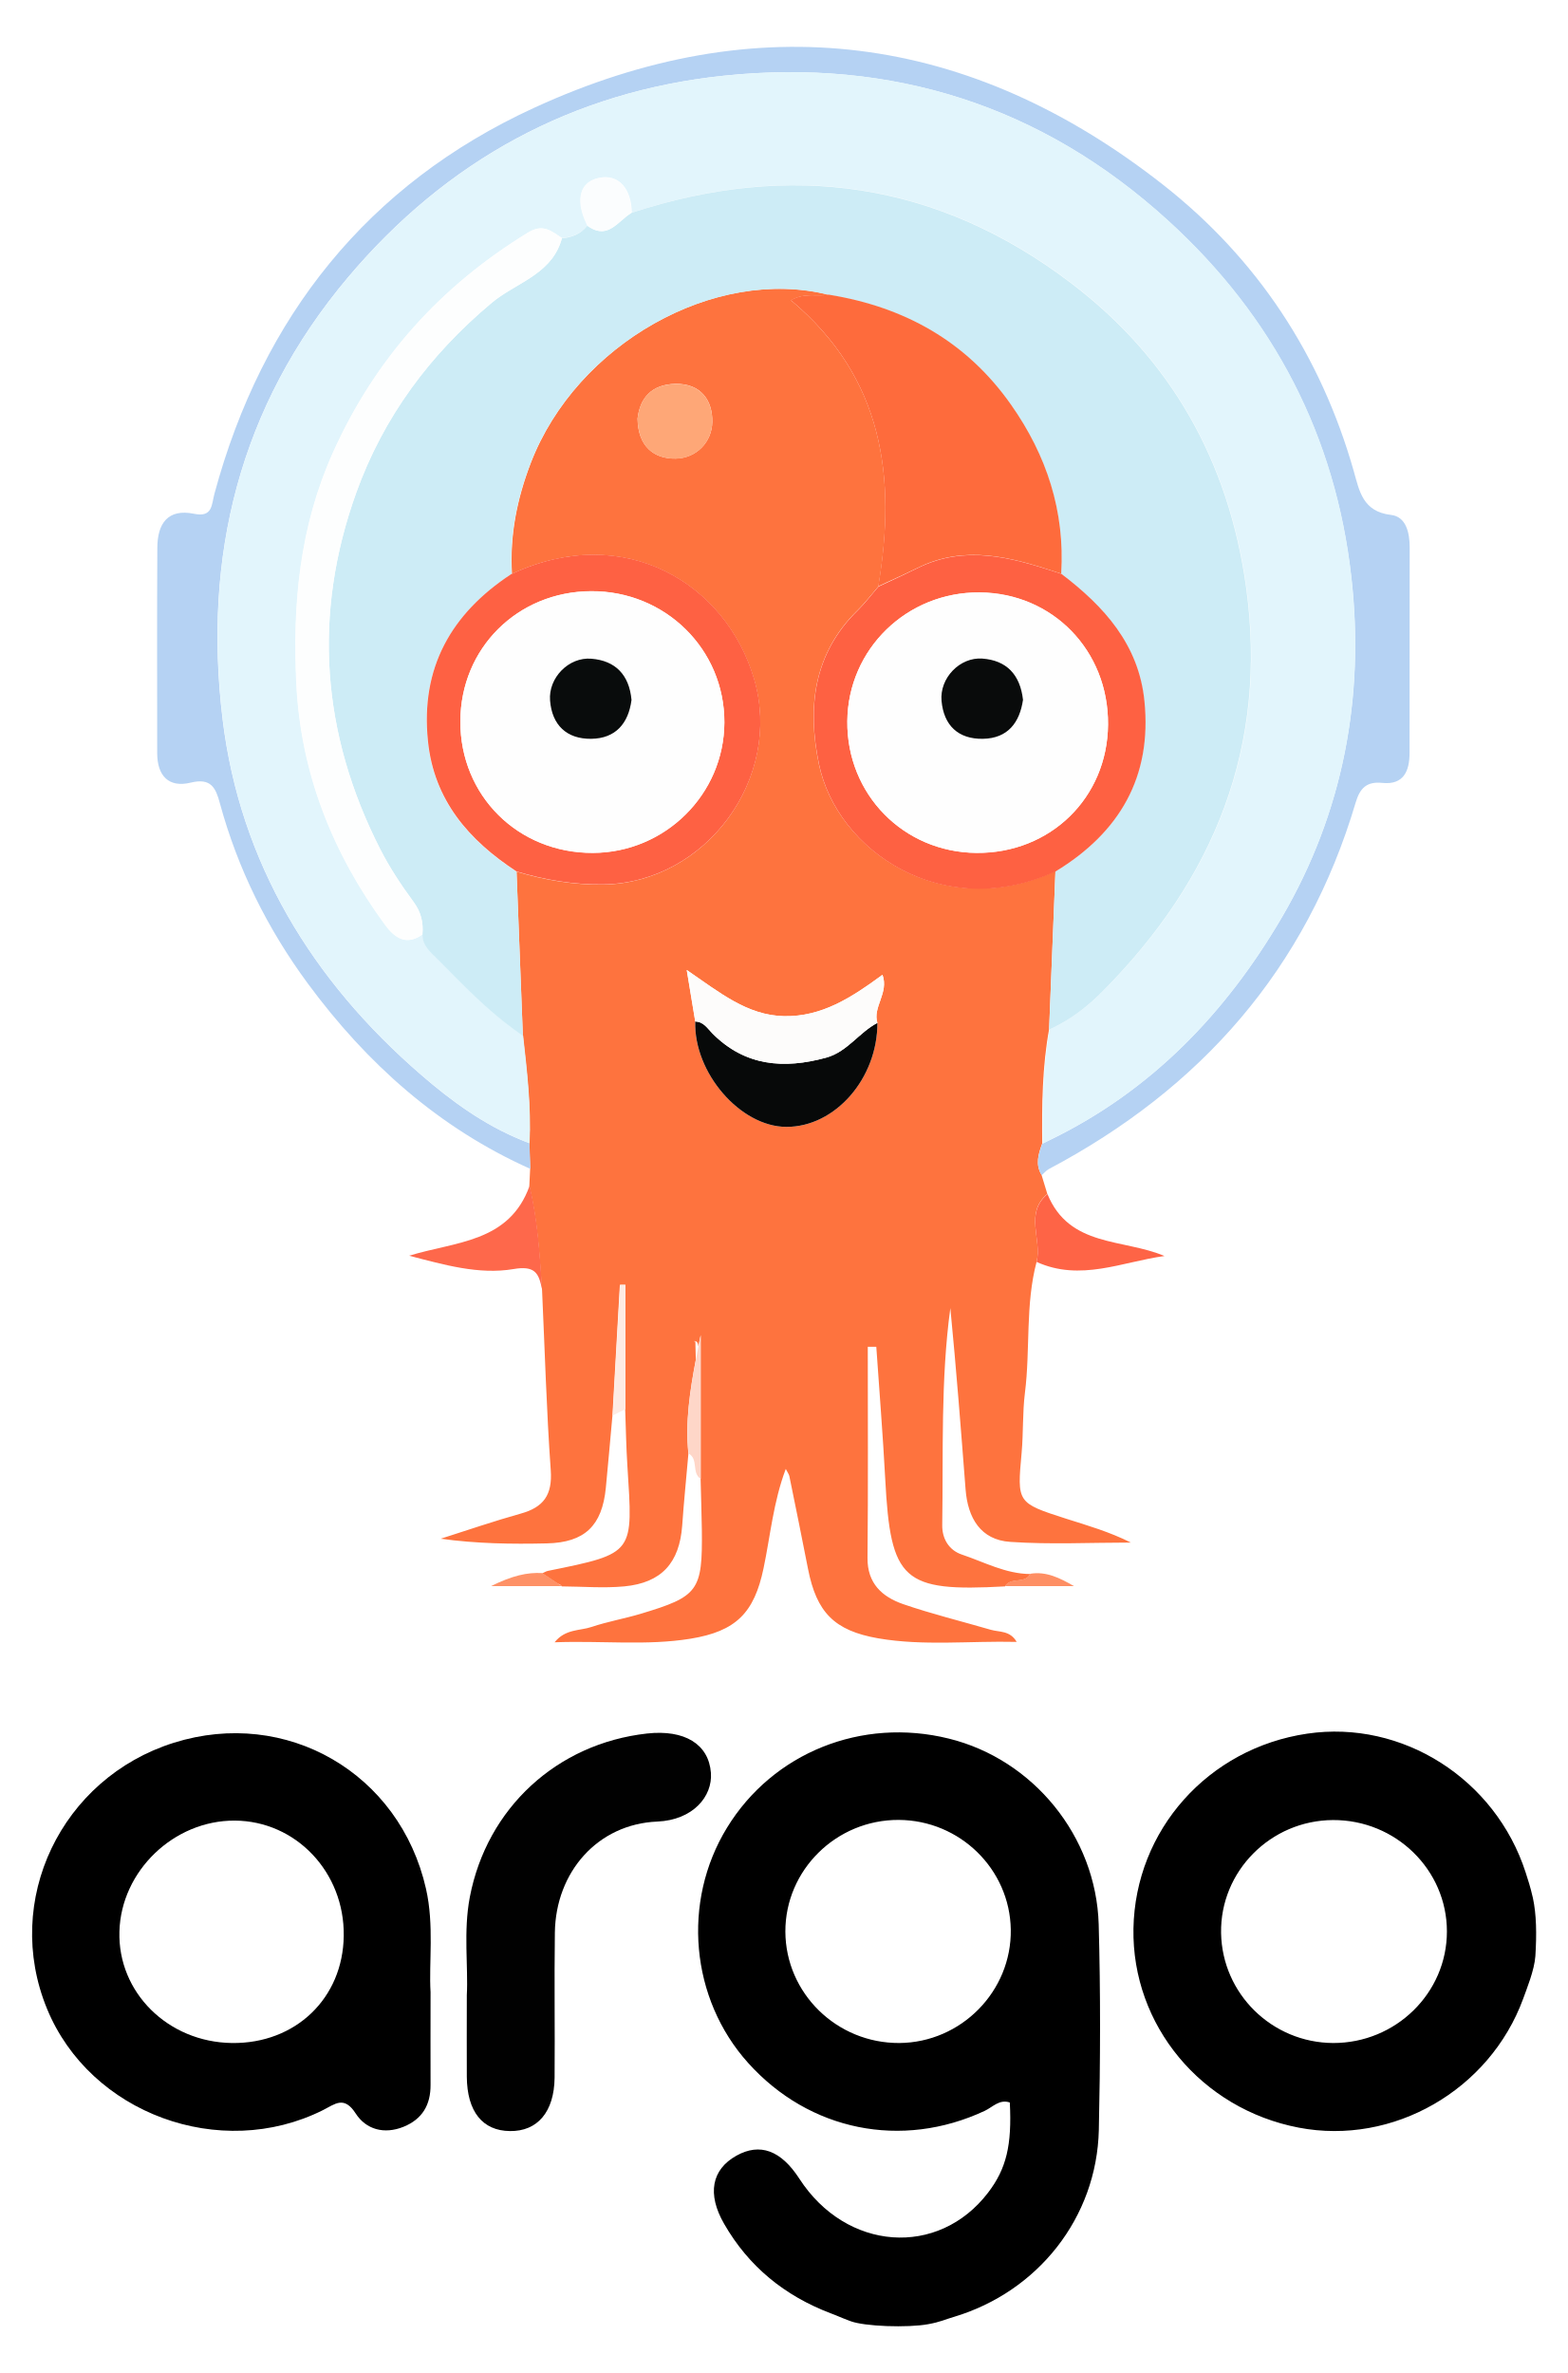
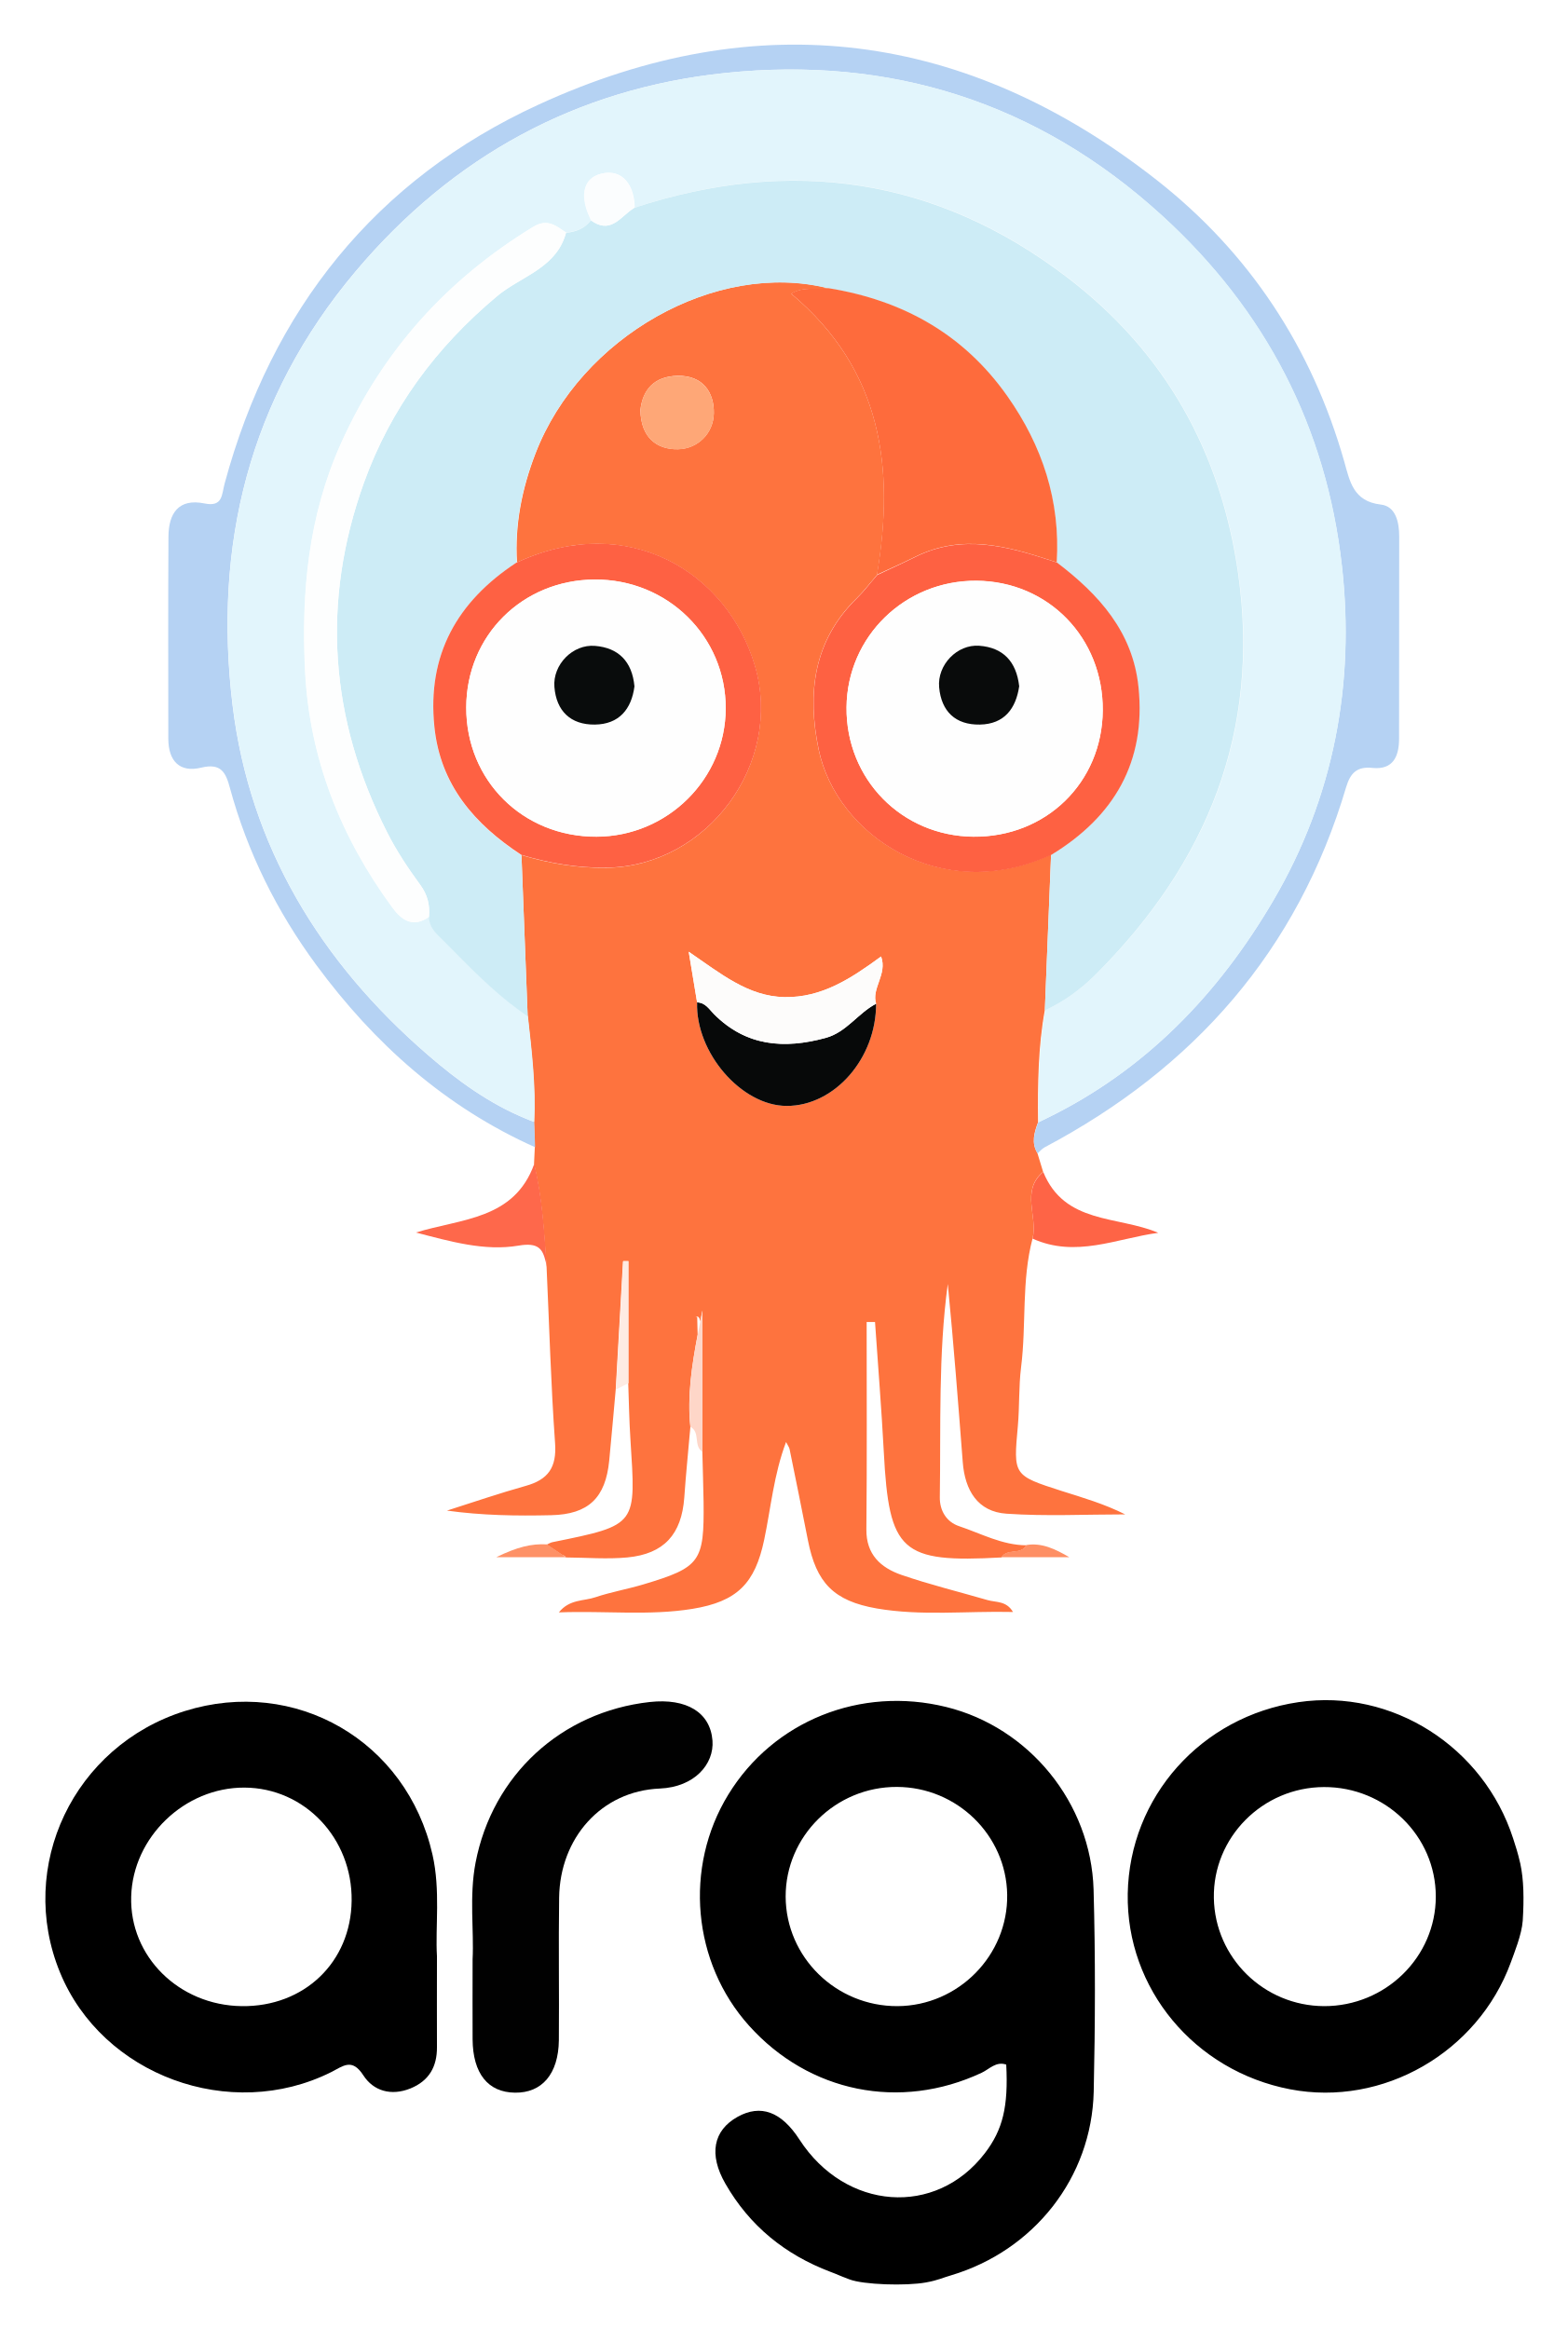
- <svg xmlns="http://www.w3.org/2000/svg" viewBox="8.06 -9.22 1140.88 1727.44">
+ <svg xmlns="http://www.w3.org/2000/svg" viewBox="-2.18 -8.18 1161.36 1725.36">
  <style>.st0{fill:#fefefe}</style>
  <path fill="none" d="M744 1395.4c-.7-44.1-37-79.6-81.6-79.8-45.4-.2-82.7 36.5-82.5 81.3.1 44.9 37.4 81.3 82.9 81 45.1-.2 81.9-37.6 81.2-82.5zM178.9 1316c-44.4-.2-82.7 36.7-83.9 80.7-1.2 44.3 35.3 80.6 81.9 81.2 46.3.6 80.9-32.5 81.4-78.1.6-46.2-34.8-83.6-79.4-83.8zm799.7-.4c-45.5.2-82.3 37.4-81.5 82.3.8 44.2 37.1 79.9 81.6 80 45.5.2 82.8-36.4 82.8-81.2-.1-44.8-37.4-81.3-82.9-81.1z" />
  <path d="M514.2 967c.1 0 .2.3.2.9l.3 12.5c.6-3.2 1.2-6.4 1.9-9.7-.5-6.1-5.3-3-2.4-3.7zm262.4-342c-.1.1-.3.1-.4.2.1.1.3.2.4.3-.1-.1 0-.3 0-.5zM611.3 205.2v.1h.3c-.1 0-.2-.1-.3-.1z" class="st0" />
  <path d="M698.8 1256.4c-63.5-15.7-128.1 10.3-161.5 64.9-33 53.9-26.6 124.5 15.4 171.2 44.5 49.5 111.8 63.1 172.2 34.9 5.8-2.7 10.7-8.7 18.3-6.1 1.6 31.1-2.5 48.2-15.8 65.6-36.3 47.5-103.3 42.6-137.4-10.1-13.4-20.7-28.7-26.3-45.8-16.8-18.1 10.1-21.5 27.9-9 49.6 17.9 31.2 44.2 52.5 77.7 65.2 5.9 2.2 5.1 2.2 14.1 5.6 10.3 4 42 5 56.7 2.3 9-1.6 12.7-3.6 18.7-5.3 61.2-18.3 104.1-72.2 105.6-136.1 1.1-49.9 1.3-99.8-.1-149.7-1.9-64.2-47.8-120.1-109.1-135.2zm-119 140.5c-.1-44.8 37.1-81.5 82.5-81.3 44.5.2 80.9 35.8 81.6 79.8.7 44.9-36.1 82.3-81.2 82.6-45.5.2-82.7-36.2-82.9-81.1zm538.9-43.1c-22-68-89.7-111.2-159-101-72.1 10.6-125.2 70.2-126.5 141.9-1.2 70.3 49.4 131.3 120.3 144.9 68.7 13.2 139-27.3 163.4-93.8 2.4-6.7 8.2-20.8 8.9-31.1 1-16 .8-30.3-1.8-42.3-2-8.7-3.4-12.6-5.3-18.6zM978.6 1478c-44.5-.2-80.8-35.8-81.6-80-.8-44.9 36-82.1 81.5-82.3 45.6-.2 82.9 36.2 82.9 81.1 0 44.8-37.2 81.3-82.8 81.2z" />
  <path fill="#fe733e" d="M751.8 1048.3c1.3-14.5.6-29.2 2.4-43.6 4-31.7.2-64.1 8.5-95.4 4.1-16.2-9-35.2 7.8-49.4l-4.2-13.8c-4.7-7.8-2.3-15.4.5-23-.3-27.8 0-55.6 5-83.1 1.5-38.2 3.1-76.4 4.6-114.7-.1-.1-.3-.2-.4-.3-81.7 37.5-158.7-15-171.8-78-8.6-41.4-4-80.5 28.3-112.1 5.4-5.3 10-11.4 15-17.2 13.2-79.1 4-151.7-63.6-208.3 10.1-5.8 19.2-2.5 27.4-4v-.1c-82.9-20.8-183.5 35.9-216.8 122.5-10 26-15.4 52.8-13.7 80.7 82.2-38.1 155.9 7.4 176.2 76.7 21.1 72.1-35.1 148.4-109.8 149.5-21.8.3-42.5-3.3-63.1-9.4 1.5 39.8 3.1 79.6 4.6 119.4 2.9 26.1 6 52.1 4.7 78.4l.6 18.6c-.2 4.1-.4 8.2-.6 12.4 6.1 25 7.4 50.7 9.3 76.3-.2-.7-.3-1.3-.4-2 .1.7.3 1.3.4 2 2 43.5 3.2 87.1 6.3 130.6 1.3 18-5.2 27-21.8 31.6-19.6 5.5-38.9 12.1-58.3 18.3 26 3.6 51.6 4 77.2 3.4 27.7-.6 40.3-12.9 43-40.4 1.7-17.5 3.2-35 4.8-52.5 1.8-31.7 3.6-63.5 5.4-95.2h3.9v90.5c.5 13.7.7 27.5 1.6 41.2 4 63.9 5.9 63.5-57.8 76.4-1.5.3-2.8 1.2-4.2 1.8 3.8 2.5 7.6 5 11.4 7.6 1.2.3 2.2.8 2.8 1.9 15.2.1 30.5 1.4 45.5 0 27.3-2.6 40.2-17.2 42.2-44.3 1.2-17.4 3-34.8 4.5-52.2-2.4-23.1 1.1-45.8 5.4-68.5l-.3-12.5c0-.6-.2-1-.2-.9-2.9.7 1.9-2.4 2.4 3.7.5-2.7 1.1-5.4 1.6-8.1v104.8c.3 12.3.7 24.5.9 36.8.5 44.5-2.3 48.5-44.7 61.2-11.7 3.5-23.9 5.6-35.5 9.5-8.4 2.9-19.1 1.3-27 11.2 34.5-1.3 66.8 2.6 98.9-2.6 33.2-5.4 46.4-18.8 53.2-51.2 5-23.8 7.1-48.3 16.2-72.4 1.3 2.6 2.3 3.8 2.6 5.2 4.6 22.5 9.2 45.1 13.6 67.6 6.2 31.5 19 44.9 51 50.5 33.1 5.7 66.6 1.8 100.9 2.6-4.9-8.4-12.6-7-18.8-8.8-21.3-6.2-43-11.5-63.9-18.7-15.2-5.3-26.1-15-25.9-33.7.5-51.2.2-102.4.2-153.6h6.2c2.2 32.1 4.8 64.1 6.5 96.2 3.9 74.2 12.7 82.3 87.2 78.2 4.2-7 14.5-1.5 18.4-9-17.9-.1-33.5-8.7-49.9-14.2-9.2-3.1-14.4-11.4-14.2-21.6.8-52.6-1.2-105.4 5.9-157.8 4.3 44 7.7 88.1 11.1 132.1 1.6 20.6 10.9 36.7 32.5 38.1 29.2 2 58.5.5 87.8.5-15.5-7.8-31.4-12.4-47.2-17.4-35.8-11.5-35.6-11.6-32.3-48zM526.6 298c-.3 14.7-11.7 26.3-26.6 26.6-15.7.3-27.5-8.7-27.8-29.1 1.7-14.8 10-24.9 27.6-25.3 18.7-.3 27.1 12.3 26.8 27.8zm120.2 437.4c.1 40.5-30.9 75.8-66.3 75.7-33.4-.1-67.5-39.5-66.3-76.7-1.8-11-3.7-22.1-6.2-37.5 23.9 16.3 44 33 70.9 33.6 27.5.5 49.1-13.6 71.6-30.1 4.8 13.2-7.3 23.5-3.7 35z" />
  <path fill="#b5d2f3" d="M393.5 823c-2-.7-3.9-1.6-5.8-2.3-27.4-11.2-51.1-28.4-73.1-47.5-79.4-68.6-131.8-154.5-144.5-258.7-14.4-118.4 12.1-227.7 91.1-321.6 72.1-85.6 164-135.5 273.7-147 121.9-12.7 231.4 21.4 323.6 105.6 76.9 70.2 121.8 157.2 133.3 259.5 9.8 87.1-5.9 171.3-50.7 247.8-40.7 69.5-94.9 125.9-168.2 161.6-2 1-4 2-6 2.9-2.8 7.6-5.3 15.2-.5 23 1.7-1.5 3.2-3.4 5.2-4.5C882.3 783.2 959.1 696.1 995 574.9c3.1-10.3 7.9-15.4 19.4-14.2 15.6 1.6 19.8-8.8 19.8-21.8.1-49.9.1-99.7.1-149.6 0-10.7-2.6-22.5-13.7-23.7-20.4-2.4-22.9-17.3-27-31.8-24-84.4-70.2-154.6-138.8-208.5C713.8 14.6 559-5.4 396.6 69.4 275.9 124.9 199 221.2 164.2 350.1c-2.2 8-1.2 17.5-14.8 14.7-19.4-4-26.7 7.4-26.8 24.6-.3 49.9-.1 99.7-.1 149.6 0 16.6 8.4 25.4 24.4 21.5 14.7-3.6 18.2 3.7 21.2 14.9 13 47.8 34.7 91.5 64.1 131.4 43 58.3 95.4 105.1 162 134.9-.2-6.2-.4-12.5-.7-18.7z" />
  <path d="M318.2 1365.8c-19.1-84.4-101.7-132-183.5-106.4-82.2 25.8-124.8 115-92.4 193.7 31.3 76.2 126.1 111.1 200.8 73.8 8.8-4.4 15.4-10.8 23.9 2.4 7.5 11.6 20.6 15.4 34.8 9.7 13.8-5.6 19.8-16.1 19.7-30.6-.1-20.7 0-41.4 0-67.4-1.3-21.6 2.7-48.7-3.3-75.2zM176.9 1478c-46.6-.6-83.2-36.9-81.9-81.2 1.2-44 39.6-80.9 83.9-80.7 44.6.2 80 37.6 79.4 83.8-.5 45.5-35.1 78.7-81.4 78.1z" />
  <path fill="#010101" d="M525.6 1281.3c-1.6-20.9-19.2-31.6-46.5-28.6-65.5 7.3-116.5 54.1-129 119-4.8 25-1.1 50.5-2.2 71.5 0 22.6-.1 41 0 59.4.2 25.3 11.4 39.3 31.4 39.5 20 .3 32.2-13.9 32.5-38.8.3-35.2-.3-70.5.2-105.7.6-44 31.1-79 74.6-80.8 25.8-1.1 40.3-18.2 39-35.5z" />
  <path fill="#fe684b" d="M393.6 854c-14.8 41.5-54.2 40.5-87.7 50.9 25.2 6.5 50.8 14 76 9.7 15-2.6 17.9 2.8 20.1 11.7.2.7.3 1.4.5 2.1.1.6.3 1.3.4 2-1.9-25.7-3.2-51.3-9.3-76.4z" />
  <path fill="#fe6446" d="M762.7 909.4c32 14.5 62.2-.1 93.1-4.3-30.2-12.8-69.3-6.2-85.2-45.1-16.9 14.2-3.8 33.2-7.9 49.4z" />
  <path fill="#fed6c8" d="M518.2 962.6c-.5 2.7-1.1 5.4-1.6 8.1-.6 3.2-1.3 6.4-1.9 9.7-4.3 22.7-7.8 45.4-5.4 68.5 7.5 3.9 2 14.2 8.9 18.4V962.6z" />
  <path fill="#feebe3" d="M459.5 926c-1.8 31.7-3.6 63.5-5.4 95.2 3.1-1.6 6.2-3.1 9.3-4.7V926h-3.9z" />
  <path fill="#fe9166" d="M365.5 1145.4h51.6c-.9-.6-1.9-1.2-2.8-1.9-3.8-2.5-7.6-5-11.4-7.6-11.3-.6-21.9 1.9-37.4 9.5z" />
  <path fill="#fe8f64" d="M739.7 1145.4h50.2c-10.2-5.9-20.2-10.9-31.8-9-3.9 7.6-14.3 2-18.4 9z" />
  <path fill="#e2f5fc" d="M773 820.3c73.3-35.6 127.4-92 168.2-161.6 44.8-76.5 60.5-160.7 50.7-247.8-11.5-102.4-56.3-189.4-133.3-259.5C766.4 67.3 656.9 33.1 535 45.9c-109.6 11.4-201.6 61.4-273.7 147-79.1 93.9-105.5 203.2-91.1 321.6 12.7 104.3 65.1 190.1 144.5 258.7 22.1 19.1 45.8 36.4 73.1 47.5 1.9.8 3.8 1.6 5.8 2.3 1.3-26.3-1.8-52.3-4.7-78.4-2-1.4-4-2.8-6-4.3-20.3-14.7-37.7-32.8-55.2-50.6-5.3-5.4-11.9-10-11.9-18.8-11.8 8.5-20.3 2.6-27.2-6.8-38.4-52.4-61.6-110.5-64.7-175.9-2.8-57.8 2.4-114 26.7-168.1 30.9-68.7 78.4-121.2 142.2-160.2 10.8-6.6 17-.7 24.5 4.2 7.3-.7 13.8-3.2 18.5-9.2l-.9-2.1c-6.4-13.5-6.7-28.8 8.7-32.4 15.5-3.7 24.3 8.9 24.4 25.2 115.7-38 223.3-22.6 320.4 51.5 72.6 55.4 114.2 129.7 126.9 220.3 16.4 116.5-23 213.1-104.2 294.8-9.6 9.6-20.4 18.3-32.6 24.8-2.1 1.1-4.2 2.1-6.3 3.1-5 27.5-5.3 55.3-5 83.1 1.8-.9 3.7-1.9 5.8-2.9z" />
  <path fill="#cdecf6" d="M810.9 712.3C892 630.6 931.4 534 915.1 417.5c-12.7-90.7-54.3-165-126.9-220.3-97.1-74.1-204.8-89.4-320.4-51.5-.2.1-.4.3-.6.4-9.1 5.8-16.2 18.3-29.3 10.5-.8-.5-1.5-.9-2.3-1.5-4.7 6-11.1 8.5-18.5 9.2-.3 1.2-.7 2.3-1.1 3.5-8.3 23.3-33.2 29.4-49.9 43.4-45.3 37.9-78.9 83.3-98.7 138.3-31.8 88.6-25.3 175.4 17.3 259.2 6.9 13.6 15.4 26.5 24.5 38.8 5.4 7.4 7.1 14.8 6.4 23.3v.3c0 8.7 6.6 13.4 11.9 18.8 17.6 17.8 34.9 35.9 55.2 50.6 2 1.4 4 2.9 6 4.3-1.5-39.8-3.1-79.6-4.6-119.4-.1 0-.1-.1-.2-.1-34.6-22.7-60-51.7-64.4-94.9-5.5-53.3 16.9-92.7 60.5-121.4.2-.1.4-.3.6-.4-1.7-28 3.7-54.8 13.7-80.7 33.3-86.5 133.9-143.3 216.8-122.5.1 0 .2 0 .3.1 55 8.9 100.2 34 132.6 80.1 25.9 36.9 39.3 77.6 36.5 123 31.2 23.7 56.4 51.5 60.5 92.6 5.5 55.3-18.1 95.7-64.6 123.9v.5c-1.5 38.2-3.1 76.4-4.6 114.7 2.2-1 4.3-2 6.3-3.1 12.4-6.5 23.2-15.2 32.8-24.9z" />
  <path fill="#fe6b3c" d="M676.2 404.1c34.3-16.9 67.6-7.8 100.7 3.1 1.2.4 2.5.8 3.7 1.2 2.8-45.5-10.6-86.2-36.5-123-32.4-46.1-77.6-71.2-132.6-80.1h-.3c-8.2 1.6-17.3-1.8-27.4 4 67.6 56.6 76.9 129.2 63.6 208.3 2.1-1 4.1-1.9 6.2-2.9 7.7-3.5 15.2-6.9 22.6-10.6z" />
  <path fill="#fe6142" d="M841.2 501.1c-4.1-41.1-29.3-68.9-60.5-92.6-1.2-.4-2.5-.8-3.7-1.2-33.2-10.9-66.4-20-100.7-3.1-7.4 3.7-15 7.2-22.5 10.7-2.1 1-4.1 1.9-6.2 2.9-5 5.7-9.6 11.9-15 17.2-32.4 31.6-36.9 70.7-28.3 112.1 13.1 63.1 90.1 115.6 171.9 78.2.1-.1.3-.1.4-.2 46.5-28.3 70.2-68.8 64.6-124zM718.9 611.6c-53.1-.4-94.5-42.6-94-95.9.5-52.5 43.4-94.1 96.3-93.7 53.2.4 93.9 42.3 93.5 96.1-.4 53.4-42 94-95.8 93.5z" />
  <path fill="#fe6143" d="M380.1 408.8c-43.6 28.7-66 68.1-60.5 121.4 4.4 43.2 29.8 72.2 64.4 94.9.1 0 .1.1.2.1 20.6 6.1 41.2 9.7 63.1 9.4 74.6-1.1 130.9-77.3 109.8-149.5-20.3-69.3-94.1-114.8-176.2-76.7-.4.1-.6.3-.8.4zm59.6 202.8c-54.5.2-96.7-41.6-96.5-95.8.1-53.2 41.6-94.4 95.1-94.7 54.1-.3 97.3 42.3 97.1 95.5-.2 52.3-43.1 94.8-95.7 95z" />
  <path fill="#070909" d="M526.8 743.2c-3.7-3.7-6.4-8.7-12.6-8.8-1.2 37.2 32.8 76.6 66.3 76.7 35.5.1 66.4-35.2 66.3-75.7-13.4 6.9-21.9 21.1-37.3 25.3-30.7 8.4-58.9 6.3-82.7-17.5z" />
  <path fill="#fdfcfb" d="M650.5 700.4c-22.5 16.5-44 30.6-71.6 30.1-27-.5-47-17.3-70.9-33.6 2.6 15.4 4.4 26.4 6.2 37.5 6.2.2 8.9 5.1 12.6 8.8 23.7 23.8 52 25.9 82.7 17.5 15.4-4.2 23.9-18.3 37.3-25.3-3.6-11.5 8.5-21.8 3.7-35z" />
  <path fill="#fea777" d="M499.8 270.3c-17.7.3-26 10.4-27.6 25.3.3 20.4 12.1 29.3 27.8 29.1 14.9-.3 26.3-11.9 26.6-26.6.3-15.6-8.1-28.2-26.8-27.8z" />
  <path fill="#fdfefe" d="M315.6 670.7c.7-8.5-1-15.9-6.4-23.3-9-12.3-17.6-25.2-24.5-38.8-42.6-83.8-49.2-170.6-17.3-259.2 19.8-55 53.4-100.4 98.7-138.3 16.7-14 41.6-20 49.9-43.4.4-1.1.8-2.3 1.1-3.5-7.5-4.9-13.7-10.8-24.5-4.2-63.8 39-111.3 91.5-142.2 160.2-24.3 54.1-29.5 110.3-26.7 168.1 3.2 65.3 26.3 123.5 64.7 175.9 6.9 9.4 15.5 15.3 27.2 6.8v-.3z" />
  <path fill="#fbfdfe" d="M467.1 146.1c.2-.1.4-.3.6-.4-.2-16.3-8.9-28.9-24.4-25.2-15.4 3.7-15.1 19-8.7 32.4l.9 2.1c.8.6 1.6 1.1 2.3 1.5 13.1 7.9 20.2-4.7 29.3-10.4z" />
  <path d="M814.7 518.2c.4-53.7-40.3-95.6-93.5-96.1-53-.4-95.8 41.2-96.3 93.7-.5 53.2 40.9 95.4 94 95.9 53.8.4 95.4-40.2 95.8-93.5zm-91.1 10.4c-18 .3-28.5-9.9-30.1-27.6-1.5-16.5 13.3-31.9 29.7-30.8 17.6 1.3 27.5 11.6 29.6 30-2.4 16.4-10.8 28.1-29.2 28.4zM438.3 421.2c-53.5.3-94.9 41.5-95.1 94.7-.1 54.2 42 96 96.5 95.8 52.6-.2 95.5-42.7 95.7-94.9.1-53.3-43.1-95.9-97.1-95.6zm.1 107.4c-17.8.2-28.5-10-29.9-27.9-1.3-16.5 13.6-31.8 30.1-30.4 17.4 1.5 27.6 11.6 29.2 30-2.2 16.9-11.4 28.1-29.4 28.3z" class="st0" />
  <path fill="#090b0b" d="M723.2 470.2c-16.4-1.2-31.2 14.2-29.7 30.8 1.6 17.8 12.1 27.9 30.1 27.6 18.3-.3 26.8-12 29.2-28.4-2.1-18.4-12-28.7-29.6-30z" />
  <path fill="#090c0c" d="M438.6 470.3c-16.5-1.4-31.4 13.9-30.1 30.4 1.4 17.9 12.1 28.1 29.9 27.9 18-.2 27.2-11.4 29.4-28.3-1.7-18.5-11.9-28.6-29.2-30z" />
</svg>
